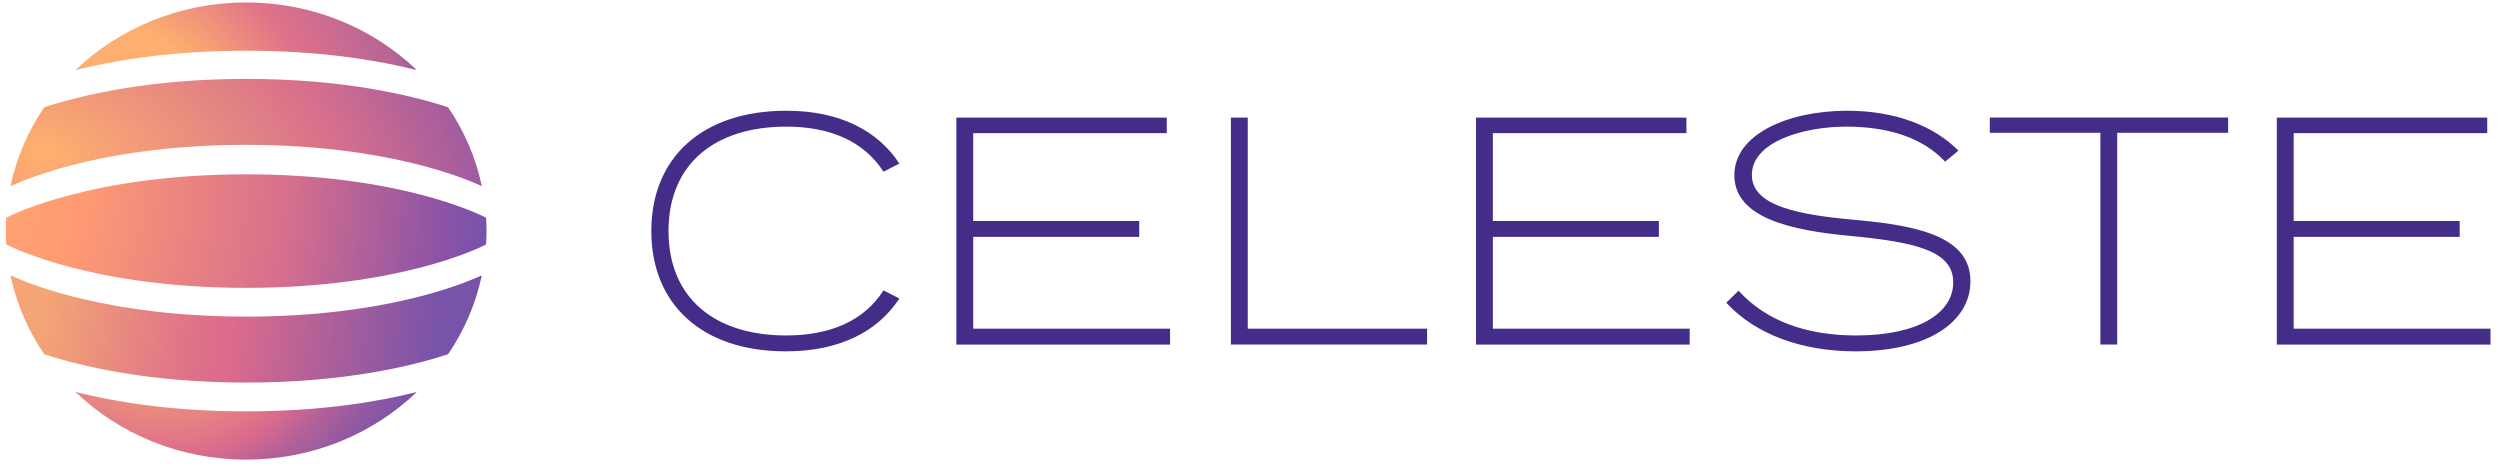
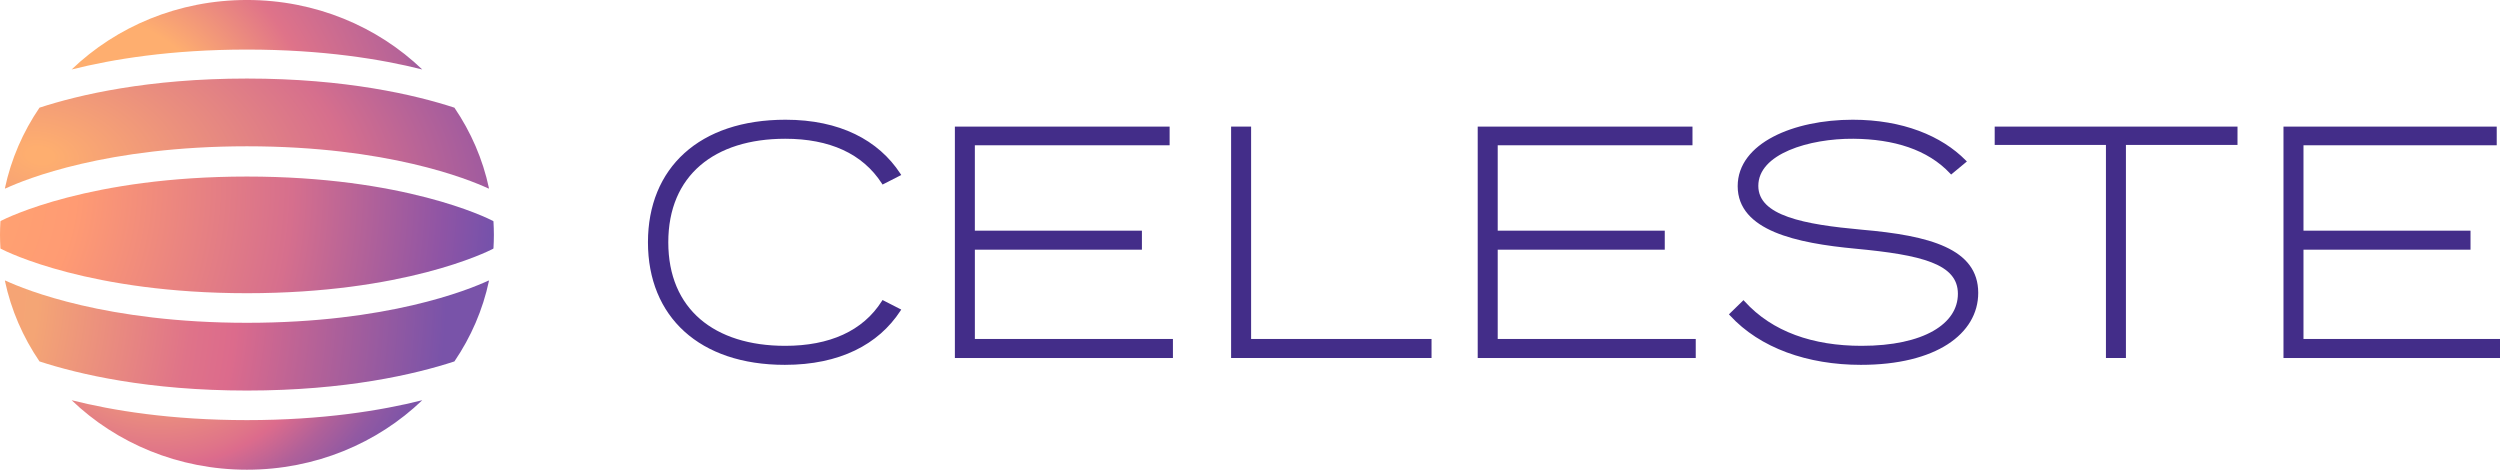
- <svg xmlns="http://www.w3.org/2000/svg" width="175" height="33" fill="none">
-   <path d="M55.035 23.482c-4.971 0-8.239-2.588-8.239-7.309s3.269-7.309 8.239-7.309c3.11 0 5.447 1.044 6.81 3.155l1.111-.567c-1.498-2.293-4.154-3.7-7.899-3.7-5.947 0-9.465 3.315-9.465 8.421s3.519 8.421 9.42 8.421c3.79 0 6.446-1.407 7.944-3.7l-1.112-.567c-1.34 2.111-3.7 3.155-6.81 3.155zm13.09-.477v-6.424h11.621V15.47H68.124V9.32h13.55v-1.09h-14.73v15.89h14.96v-1.114h-13.78zm19.218 0V8.23h-1.18v15.888h13.732v-1.113l-12.552.001zm17.157 0v-6.424h11.621V15.47H104.5V9.32h13.55v-1.09h-14.731v15.89h14.958v-1.114H104.5zm25.417-7.604c-3.972-.363-7.286-.953-7.286-3.155 0-2.338 3.654-3.405 6.718-3.382 2.815.023 5.22.75 6.81 2.452l.93-.772c-1.657-1.68-4.335-2.792-7.785-2.792-4.086 0-7.899 1.611-7.899 4.517 0 2.996 3.995 3.86 8.103 4.244 4.563.432 7.218 1.044 7.218 3.246 0 2.157-2.429 3.723-6.809 3.723-3.382 0-6.265-.976-8.217-3.133l-.863.84c2.066 2.247 5.357 3.405 9.034 3.405 5.198 0 8.058-2.134 8.058-4.903 0-2.973-3.268-3.881-8.012-4.29zm26.052-7.172h-16.683v1.066h7.74v14.822h1.179V9.295h7.763l.001-1.066zm4.589 14.776v-6.424h11.621V15.47h-11.621V9.32h13.549v-1.09h-14.73v15.89h14.958v-1.114h-13.777z" fill="#432D89" />
-   <path d="M17.232 20.15c10.684 0 16.33-2.797 16.77-3.025.014-.009.02-.023.025-.038.018-.3.03-.604.03-.91 0-.307-.012-.611-.03-.912-.002-.014-.008-.032-.026-.038-.44-.228-6.085-3.025-16.769-3.025-10.684 0-16.33 2.794-16.77 3.023-.014.008-.02.023-.025.037-.018.304-.03.605-.03.911 0 .307.012.61.03.911.003.015.008.032.026.038.44.228 6.085 3.028 16.769 3.028z" fill="url(#paint0_radial)" />
-   <path d="M17.232 5.523c-6.725 0-11.448 1.108-14.135 1.985A15.46 15.46 0 00.74 13.006a.046.046 0 00.044.005c1.373-.636 6.892-2.871 16.448-2.871 9.556 0 15.074 2.235 16.448 2.871a.046.046 0 00.044-.005 15.483 15.483 0 00-2.358-5.498c-2.69-.877-7.41-1.985-14.134-1.985z" fill="url(#paint1_radial)" />
-   <path d="M5.287 27.439c3.049 2.924 7.274 4.734 11.945 4.734s8.897-1.81 11.945-4.735c-2.788.703-6.77 1.357-11.945 1.357-5.174 0-9.157-.654-11.945-1.357z" fill="url(#paint2_radial)" />
-   <path d="M5.287 4.907C8.336 1.983 12.561.173 17.232.173s8.897 1.81 11.945 4.734c-2.788-.703-6.77-1.356-11.945-1.356-5.174 0-9.157.653-11.945 1.356z" fill="url(#paint3_radial)" />
-   <path d="M17.232 26.78c-6.725 0-11.448-1.109-14.135-1.985A15.46 15.46 0 01.74 19.297a.046.046 0 01.044-.006c1.373.636 6.892 2.872 16.448 2.872 9.556 0 15.074-2.236 16.448-2.872a.046.046 0 01.044.006 15.484 15.484 0 01-2.358 5.498c-2.69.88-7.41 1.984-14.134 1.984z" fill="url(#paint4_radial)" />
+ <svg xmlns="http://www.w3.org/2000/svg" width="165" height="31" viewBox="0 0 165 31" fill="none">
+   <path fill-rule="evenodd" clip-rule="evenodd" d="M58.199 12.105L58.248 12.181L59.482 11.551L59.422 11.457C57.978 9.249 55.424 7.902 51.844 7.902C49.005 7.902 46.734 8.694 45.172 10.106C43.609 11.519 42.765 13.545 42.765 15.991C42.765 18.437 43.609 20.463 45.167 21.876C46.724 23.288 48.984 24.08 51.801 24.08C55.423 24.08 57.978 22.733 59.422 20.525L59.482 20.432L58.247 19.801L58.198 19.878C56.951 21.844 54.751 22.825 51.823 22.825C49.481 22.825 47.553 22.215 46.212 21.062C44.873 19.91 44.107 18.206 44.107 15.991C44.107 13.776 44.873 12.072 46.212 10.921C47.554 9.767 49.482 9.158 51.823 9.158C54.75 9.158 56.931 10.139 58.199 12.105Z" fill="#432D89" />
+   <path fill-rule="evenodd" clip-rule="evenodd" d="M77.413 22.372H64.341V16.479H75.366V15.224H64.34V9.588H77.195V8.356H63.022V23.629H77.413V22.372Z" fill="#432D89" />
+   <path fill-rule="evenodd" clip-rule="evenodd" d="M94.481 22.372L82.573 22.372V8.355H81.253V23.628H94.481V22.372Z" fill="#432D89" />
+   <path fill-rule="evenodd" clip-rule="evenodd" d="M111.919 22.372H98.849V16.479H109.874V15.224H98.849V9.588H111.704V8.356H97.529V23.629H111.919V22.372Z" fill="#432D89" />
+   <path fill-rule="evenodd" clip-rule="evenodd" d="M117.13 15.322C118.58 15.934 120.515 16.231 122.464 16.414C124.63 16.618 126.328 16.865 127.484 17.317C128.061 17.542 128.495 17.816 128.784 18.154C129.071 18.489 129.221 18.893 129.221 19.393C129.221 20.372 128.672 21.226 127.6 21.839C126.525 22.455 124.929 22.825 122.861 22.825C119.671 22.825 116.968 21.904 115.141 19.886L115.071 19.809L114.109 20.746L114.175 20.817C116.158 22.976 119.311 24.08 122.818 24.08C125.296 24.08 127.228 23.572 128.544 22.724C129.862 21.874 130.563 20.681 130.563 19.329C130.563 18.604 130.363 18 129.988 17.497C129.614 16.997 129.07 16.603 128.391 16.291C127.037 15.666 125.121 15.353 122.87 15.159C120.986 14.987 119.269 14.762 118.026 14.322C116.779 13.882 116.049 13.243 116.049 12.266C116.049 11.219 116.867 10.437 118.085 9.914C119.3 9.393 120.879 9.147 122.322 9.158C124.978 9.179 127.228 9.864 128.71 11.451L128.774 11.52L129.814 10.658L129.737 10.581C128.142 8.964 125.574 7.902 122.28 7.902C120.331 7.902 118.44 8.286 117.033 9.023C115.627 9.759 114.687 10.858 114.687 12.287C114.687 13.767 115.678 14.709 117.13 15.322Z" fill="#432D89" />
+   <path fill-rule="evenodd" clip-rule="evenodd" d="M147.675 9.567L147.676 8.355H131.65V9.567H138.992V23.628H140.311V9.567H147.675Z" fill="#432D89" />
+   <path fill-rule="evenodd" clip-rule="evenodd" d="M165 22.372H152.03V16.479H163.054V15.224H152.03V9.588H164.784V8.972V8.356H150.71V23.629H165V22.372Z" fill="#432D89" />
+   <path d="M16.298 19.352C26.648 19.352 32.117 16.642 32.543 16.421C32.557 16.413 32.563 16.399 32.569 16.385C32.585 16.093 32.596 15.799 32.596 15.502C32.596 15.205 32.585 14.911 32.569 14.62C32.566 14.605 32.56 14.589 32.543 14.583C32.117 14.362 26.648 11.652 16.298 11.652C5.948 11.652 0.479 14.359 0.053 14.58C0.039 14.589 0.034 14.603 0.028 14.617C0.011 14.911 0 15.202 0 15.499C0 15.796 0.011 16.09 0.028 16.382C0.031 16.396 0.036 16.413 0.053 16.418C0.479 16.64 5.948 19.352 16.298 19.352Z" fill="url(#paint0_radial)" />
+   <path d="M16.298 5.184C9.784 5.184 5.209 6.257 2.606 7.106C1.519 8.703 0.731 10.502 0.322 12.432C0.333 12.44 0.35 12.443 0.364 12.438C1.695 11.821 7.041 9.655 16.298 9.655C25.556 9.655 30.901 11.821 32.232 12.438C32.246 12.443 32.263 12.44 32.274 12.432C31.865 10.502 31.078 8.706 29.991 7.106C27.385 6.257 22.813 5.184 16.298 5.184Z" fill="url(#paint1_radial)" />
+   <path d="M4.727 26.414C7.68 29.247 11.773 31.001 16.298 31.001C20.823 31.001 24.917 29.247 27.87 26.414C25.169 27.095 21.311 27.728 16.298 27.728C11.286 27.728 7.428 27.095 4.727 26.414Z" fill="url(#paint2_radial)" />
+   <path d="M4.727 4.586C7.68 1.753 11.773 -0.001 16.298 -0.001C20.823 -0.001 24.917 1.753 27.87 4.586C25.169 3.905 21.311 3.272 16.298 3.272C11.286 3.272 7.428 3.905 4.727 4.586Z" fill="url(#paint3_radial)" />
+   <path d="M16.298 25.776C9.784 25.776 5.209 24.703 2.606 23.854C1.519 22.257 0.731 20.459 0.322 18.528C0.333 18.52 0.35 18.517 0.364 18.522C1.695 19.139 7.041 21.305 16.298 21.305C25.556 21.305 30.901 19.139 32.232 18.522C32.246 18.517 32.263 18.52 32.274 18.528C31.865 20.459 31.078 22.255 29.991 23.854C27.385 24.706 22.813 25.776 16.298 25.776Z" fill="url(#paint4_radial)" />
  <defs>
-     <radialGradient id="paint0_radial" cx="0" cy="0" r="1" gradientUnits="userSpaceOnUse" gradientTransform="rotate(11.066 -68.16 -40.998) scale(46.7109)">
+     <radialGradient id="paint0_radial" cx="0" cy="0" r="1" gradientUnits="userSpaceOnUse" gradientTransform="translate(-9.24605 11.7672) rotate(11.0664) scale(45.2505)">
      <stop stop-color="#FEAE6F" />
-       <stop offset=".316" stop-color="#FF9B73" />
-       <stop offset=".631" stop-color="#D66F8D" />
-       <stop offset=".855" stop-color="#8E54A5" />
-       <stop offset=".991" stop-color="#6050B0" />
+       <stop offset="0.316" stop-color="#FF9B73" />
+       <stop offset="0.631" stop-color="#D66F8D" />
+       <stop offset="0.855" stop-color="#8E54A5" />
+       <stop offset="0.991" stop-color="#6050B0" />
    </radialGradient>
-     <radialGradient id="paint1_radial" cx="0" cy="0" r="1" gradientUnits="userSpaceOnUse" gradientTransform="rotate(9.144 -65.511 25.094) scale(42.7705 25.8655)">
-       <stop offset=".021" stop-color="#FEAE6F" />
-       <stop offset=".497" stop-color="#D66F8D" />
-       <stop offset=".795" stop-color="#8E54A5" />
-       <stop offset=".984" stop-color="#7652AB" />
+     <radialGradient id="paint1_radial" cx="0" cy="0" r="1" gradientUnits="userSpaceOnUse" gradientTransform="translate(2.66179 10.2269) rotate(9.14384) scale(41.4333 25.0568)">
+       <stop offset="0.021" stop-color="#FEAE6F" />
+       <stop offset="0.497" stop-color="#D66F8D" />
+       <stop offset="0.795" stop-color="#8E54A5" />
+       <stop offset="0.984" stop-color="#7652AB" />
    </radialGradient>
-     <radialGradient id="paint2_radial" cx="0" cy="0" r="1" gradientUnits="userSpaceOnUse" gradientTransform="translate(11.217 19.833) scale(20.0101)">
-       <stop offset=".071" stop-color="#FF9B73" />
-       <stop offset=".261" stop-color="#F4A575" />
-       <stop offset=".368" stop-color="#EE977B" />
-       <stop offset=".57" stop-color="#DF7389" />
-       <stop offset=".607" stop-color="#DC6B8C" />
-       <stop offset=".612" stop-color="#DA6B8D" />
-       <stop offset=".731" stop-color="#B06099" />
-       <stop offset=".839" stop-color="#9259A2" />
-       <stop offset=".931" stop-color="#8055A7" />
-       <stop offset=".996" stop-color="#7953A9" />
+     <radialGradient id="paint2_radial" cx="0" cy="0" r="1" gradientUnits="userSpaceOnUse" gradientTransform="translate(10.4706 19.0462) scale(19.3845)">
+       <stop offset="0.071" stop-color="#FF9B73" />
+       <stop offset="0.261" stop-color="#F4A575" />
+       <stop offset="0.368" stop-color="#EE977B" />
+       <stop offset="0.57" stop-color="#DF7389" />
+       <stop offset="0.607" stop-color="#DC6B8C" />
+       <stop offset="0.612" stop-color="#DA6B8D" />
+       <stop offset="0.731" stop-color="#B06099" />
+       <stop offset="0.839" stop-color="#9259A2" />
+       <stop offset="0.931" stop-color="#8055A7" />
+       <stop offset="0.996" stop-color="#7953A9" />
    </radialGradient>
-     <radialGradient id="paint3_radial" cx="0" cy="0" r="1" gradientUnits="userSpaceOnUse" gradientTransform="rotate(1.325 -473.523 273.367) scale(25.0248)">
-       <stop offset=".109" stop-color="#FEAE6F" />
-       <stop offset=".391" stop-color="#FEAE6F" />
-       <stop offset=".641" stop-color="#DF7389" />
-       <stop offset=".907" stop-color="#B56398" />
-       <stop offset=".996" stop-color="#7852AA" />
+     <radialGradient id="paint3_radial" cx="0" cy="0" r="1" gradientUnits="userSpaceOnUse" gradientTransform="translate(5.60355 10.5062) rotate(1.32452) scale(24.2423)">
+       <stop offset="0.109" stop-color="#FEAE6F" />
+       <stop offset="0.391" stop-color="#FEAE6F" />
+       <stop offset="0.641" stop-color="#DF7389" />
+       <stop offset="0.907" stop-color="#B56398" />
+       <stop offset="0.996" stop-color="#7852AA" />
    </radialGradient>
-     <radialGradient id="paint4_radial" cx="0" cy="0" r="1" gradientUnits="userSpaceOnUse" gradientTransform="rotate(4.712 -242.873 -203.359) scale(52.8177)">
-       <stop offset=".071" stop-color="#FF9B73" />
-       <stop offset=".39" stop-color="#F4A575" />
-       <stop offset=".589" stop-color="#DF7389" />
-       <stop offset=".645" stop-color="#DC6B8C" />
-       <stop offset=".915" stop-color="#7953A9" />
+     <radialGradient id="paint4_radial" cx="0" cy="0" r="1" gradientUnits="userSpaceOnUse" gradientTransform="translate(-17.3713 18.4944) rotate(4.71153) scale(51.1663)">
+       <stop offset="0.071" stop-color="#FF9B73" />
+       <stop offset="0.39" stop-color="#F4A575" />
+       <stop offset="0.589" stop-color="#DF7389" />
+       <stop offset="0.645" stop-color="#DC6B8C" />
+       <stop offset="0.915" stop-color="#7953A9" />
    </radialGradient>
  </defs>
</svg>
